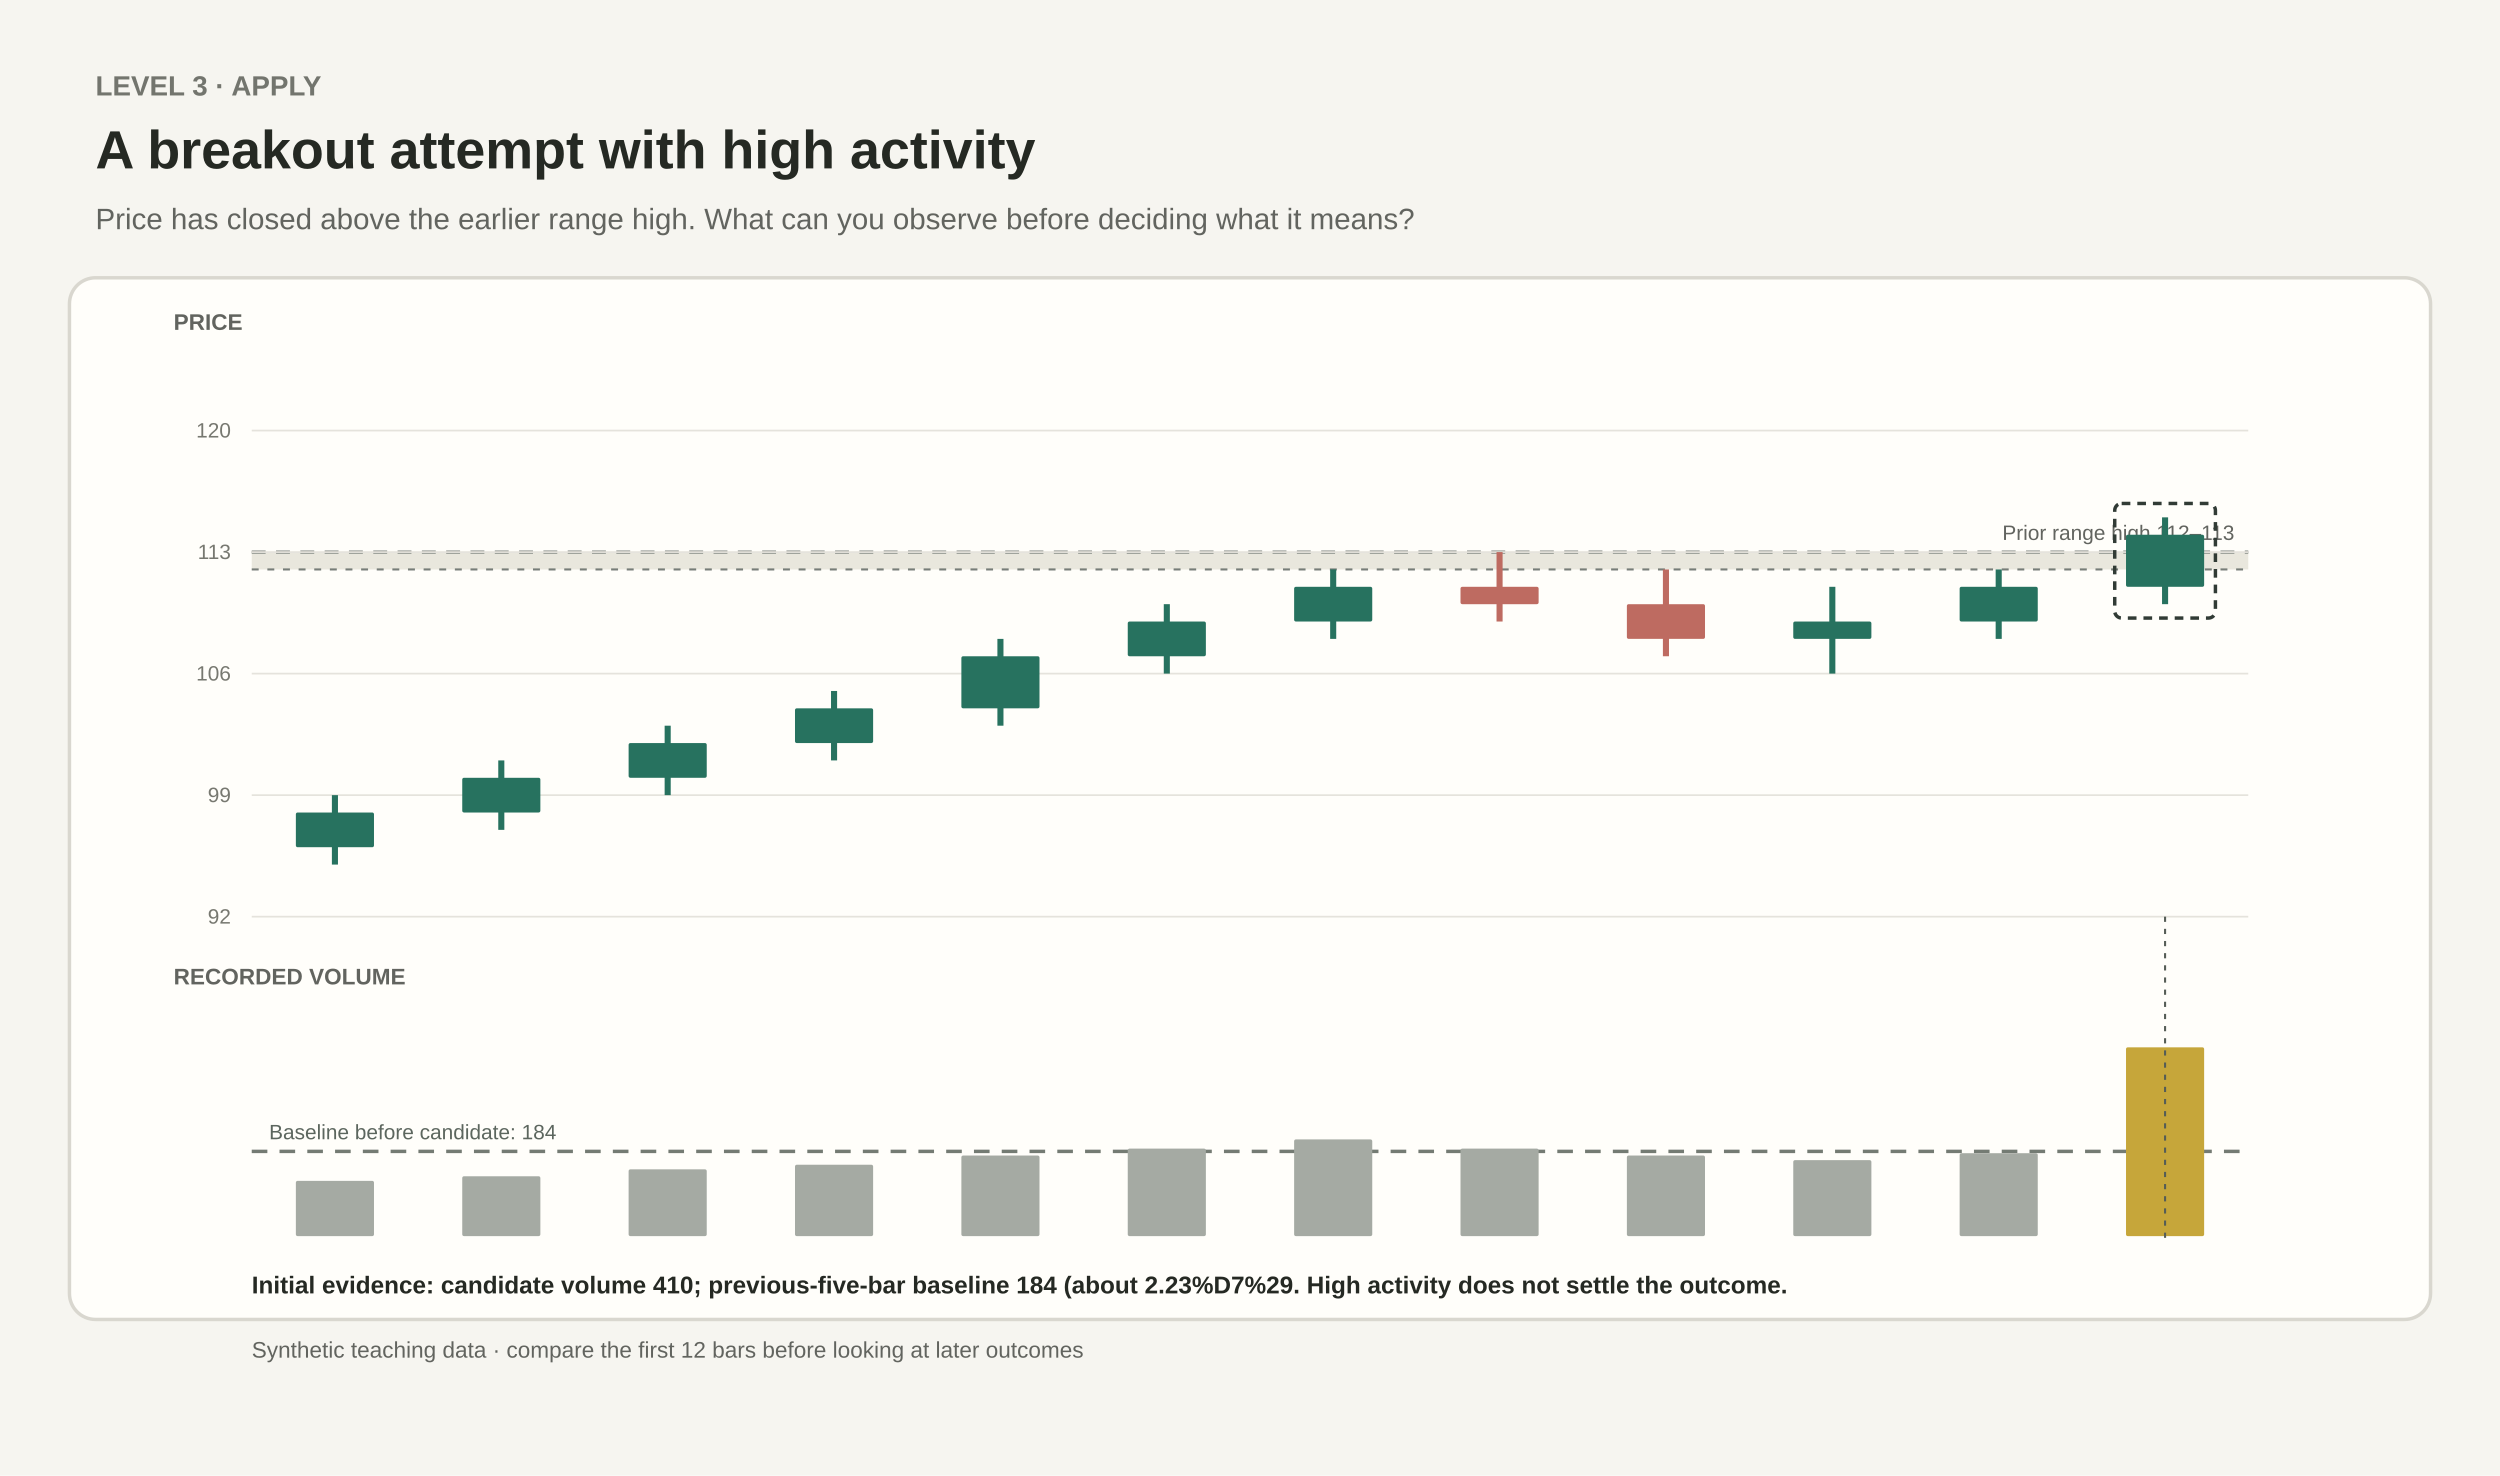
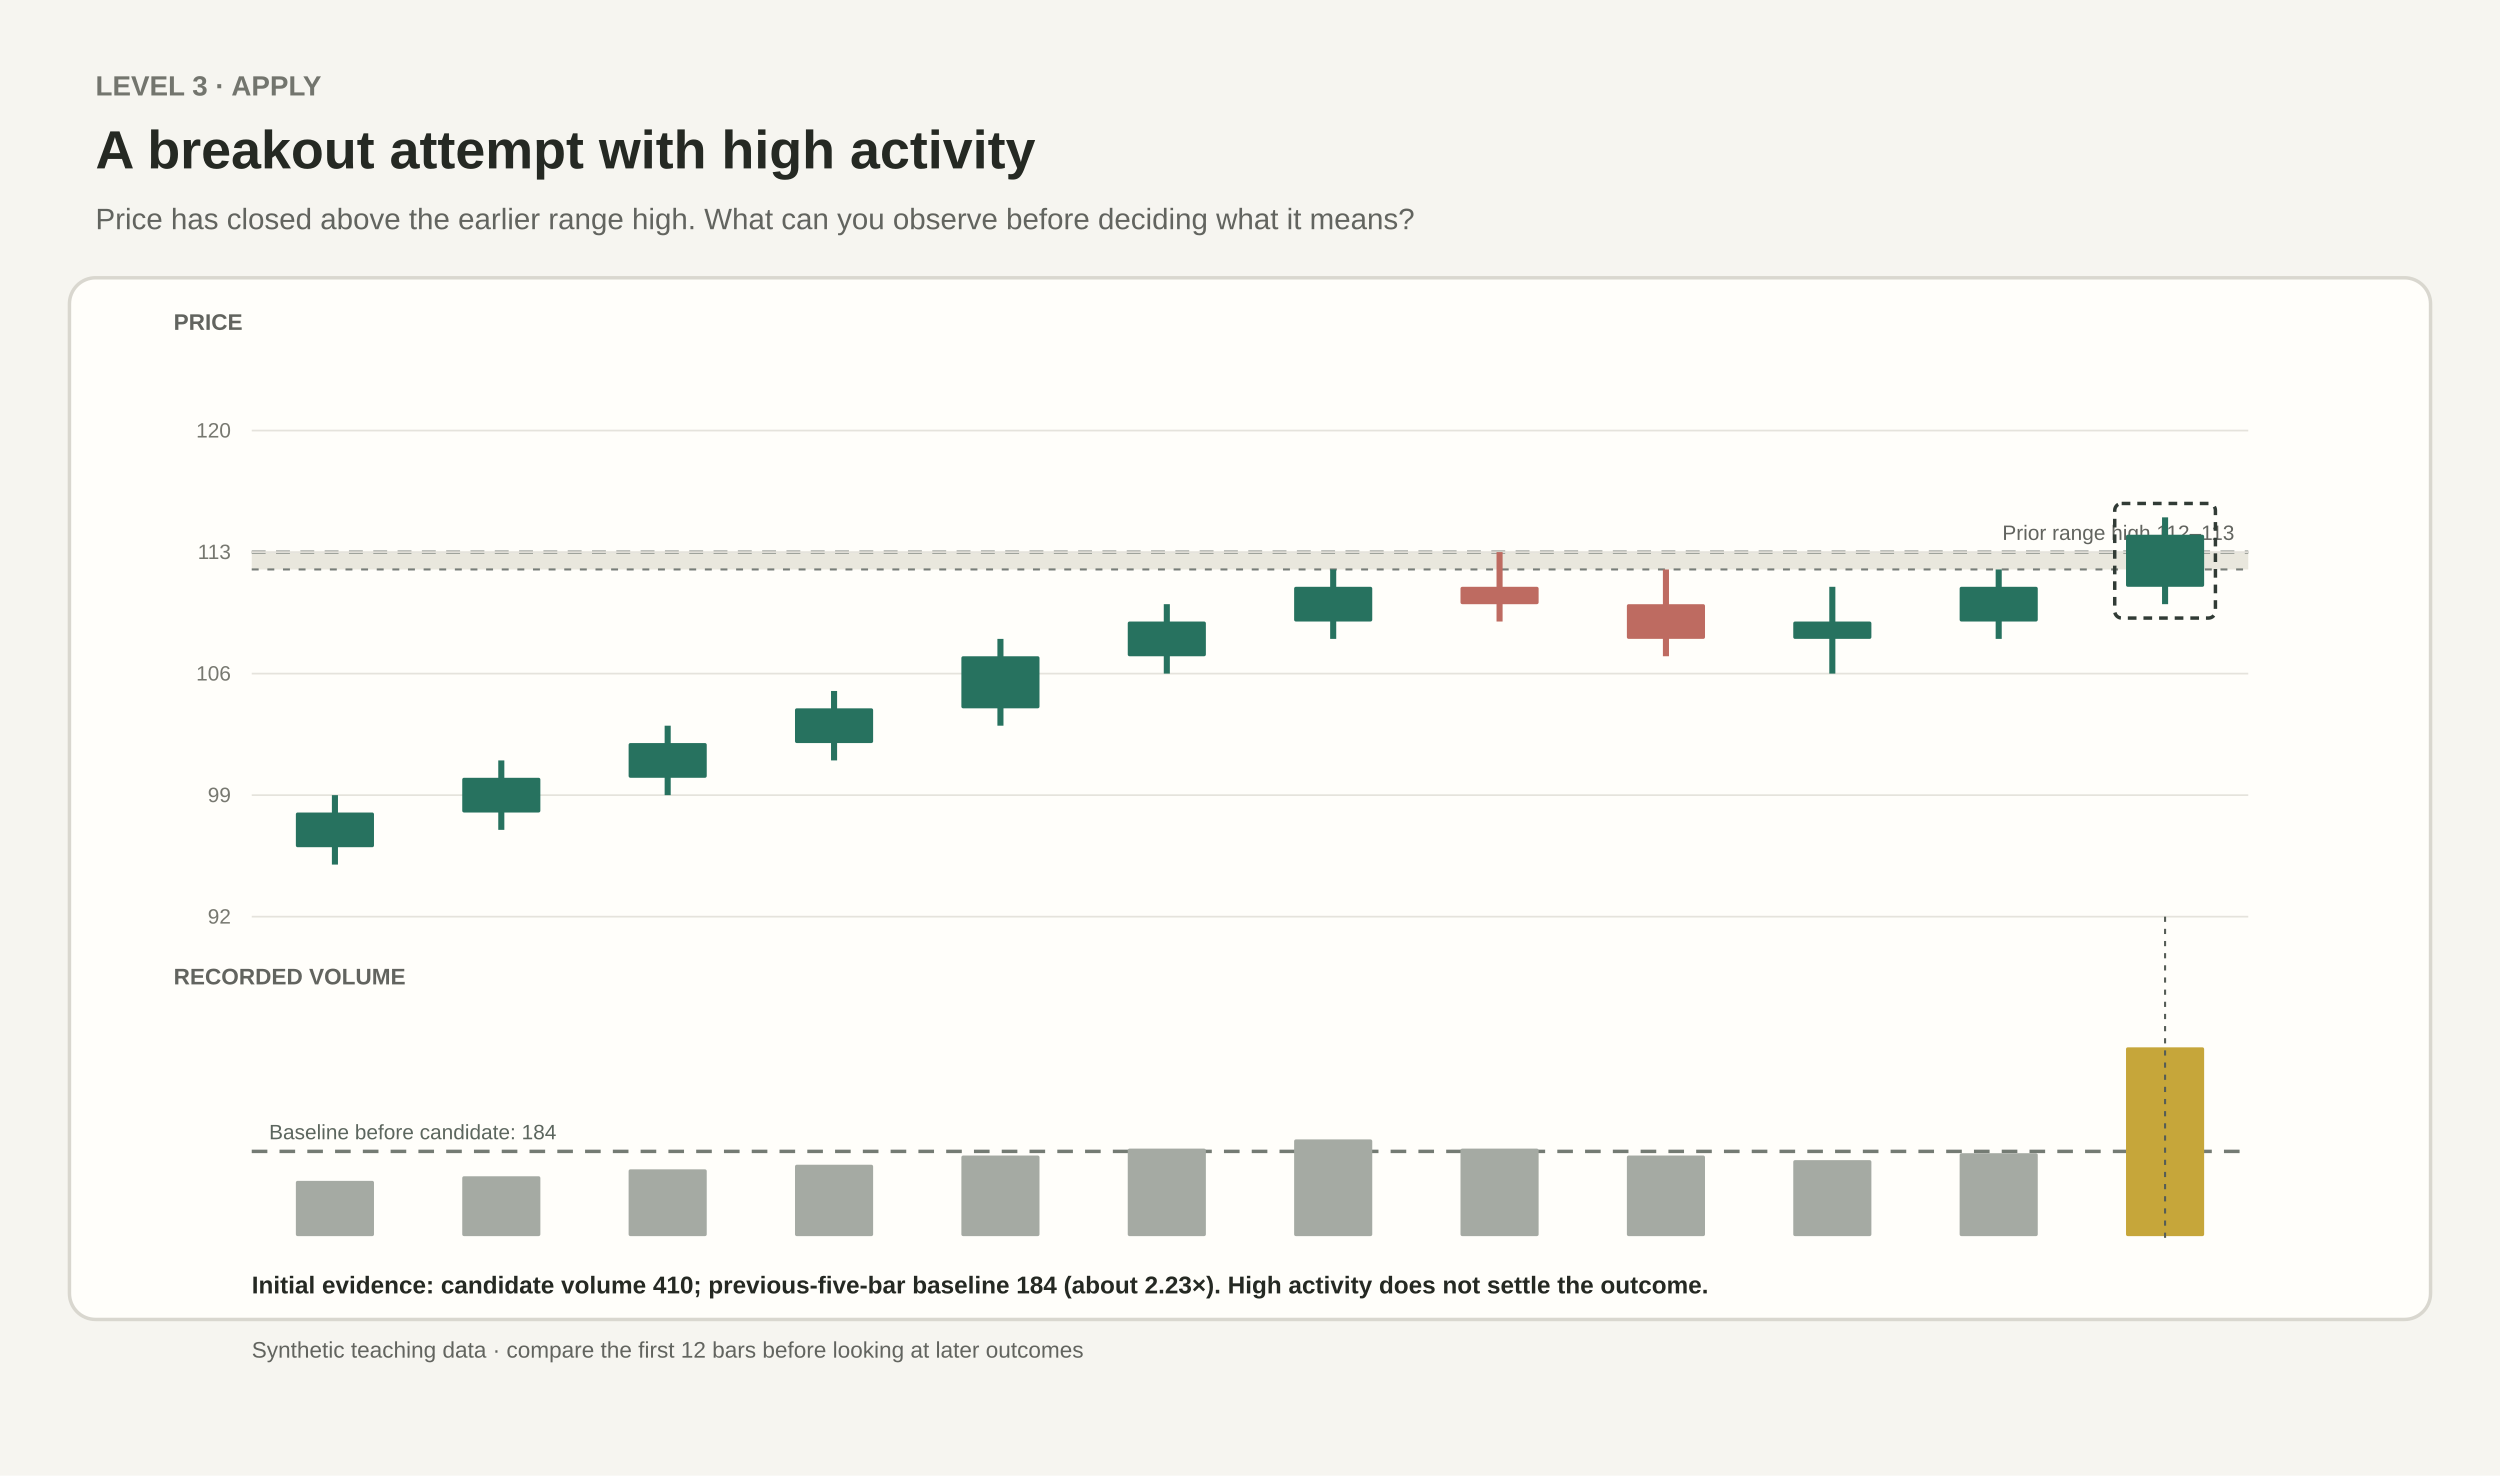
<svg xmlns="http://www.w3.org/2000/svg" width="1440" height="850" viewBox="0 0 1440 850" role="img" aria-labelledby="t d">
  <rect width="1440" height="850" fill="#f6f5f0" />
  <text x="55" y="55" font-family="Arial,Helvetica,sans-serif" font-size="16" font-weight="700" fill="#73756e">LEVEL 3 · APPLY</text>
  <text x="55" y="97" font-family="Arial,Helvetica,sans-serif" font-size="31" font-weight="700" fill="#252923">A breakout attempt with high activity</text>
  <text x="55" y="132" font-family="Arial,Helvetica,sans-serif" font-size="17" fill="#62645f">Price has closed above the earlier range high. What can you observe before deciding what it means?</text>
  <rect x="40" y="160" width="1360" height="600" rx="15" fill="#fffefa" stroke="#d9d7cf" stroke-width="2" />
  <text x="100" y="190" font-family="Arial,Helvetica,sans-serif" font-size="13" font-weight="700" fill="#62645f">PRICE</text>
  <rect x="145" y="318" width="1150" height="10" fill="#e9e7dc" opacity=".98" />
  <line x1="145" y1="318" x2="1295" y2="318" stroke="#777d78" stroke-width="1.8" stroke-dasharray="8 6" />
  <line x1="145" y1="328" x2="1295" y2="328" stroke="#777d78" stroke-width="1.2" stroke-dasharray="4 5" />
  <rect x="1125" y="297" width="168" height="18" fill="#fffefa" />
  <text x="1287" y="311" text-anchor="end" font-family="Arial,Helvetica,sans-serif" font-size="12" fill="#62645f">Prior range high 112–113</text>
  <line x1="145" y1="528" x2="1295" y2="528" stroke="#e5e3dc" />
  <text x="133" y="532" text-anchor="end" font-family="Arial,Helvetica,sans-serif" font-size="12" fill="#777870">92</text>
  <line x1="145" y1="458" x2="1295" y2="458" stroke="#e5e3dc" />
  <text x="133" y="462" text-anchor="end" font-family="Arial,Helvetica,sans-serif" font-size="12" fill="#777870">99</text>
  <line x1="145" y1="388" x2="1295" y2="388" stroke="#e5e3dc" />
  <text x="133" y="392" text-anchor="end" font-family="Arial,Helvetica,sans-serif" font-size="12" fill="#777870">106</text>
  <line x1="145" y1="318" x2="1295" y2="318" stroke="#e5e3dc" />
  <text x="133" y="322" text-anchor="end" font-family="Arial,Helvetica,sans-serif" font-size="12" fill="#777870">113</text>
  <line x1="145" y1="248" x2="1295" y2="248" stroke="#e5e3dc" />
  <text x="133" y="252" text-anchor="end" font-family="Arial,Helvetica,sans-serif" font-size="12" fill="#777870">120</text>
  <line x1="192.917" y1="458" x2="192.917" y2="498" stroke="#27725f" stroke-width="3.5" />
  <rect x="170.417" y="468" width="45" height="20" rx="1" fill="#27725f" />
  <line x1="288.75" y1="438" x2="288.75" y2="478" stroke="#27725f" stroke-width="3.5" />
  <rect x="266.25" y="448" width="45" height="20" rx="1" fill="#27725f" />
  <line x1="384.583" y1="418" x2="384.583" y2="458" stroke="#27725f" stroke-width="3.5" />
  <rect x="362.083" y="428" width="45" height="20" rx="1" fill="#27725f" />
  <line x1="480.417" y1="398" x2="480.417" y2="438" stroke="#27725f" stroke-width="3.5" />
  <rect x="457.917" y="408" width="45" height="20" rx="1" fill="#27725f" />
  <line x1="576.25" y1="368" x2="576.25" y2="418" stroke="#27725f" stroke-width="3.5" />
  <rect x="553.75" y="378" width="45" height="30" rx="1" fill="#27725f" />
  <line x1="672.083" y1="348" x2="672.083" y2="388" stroke="#27725f" stroke-width="3.5" />
  <rect x="649.583" y="358" width="45" height="20" rx="1" fill="#27725f" />
  <line x1="767.917" y1="328" x2="767.917" y2="368" stroke="#27725f" stroke-width="3.5" />
  <rect x="745.417" y="338" width="45" height="20" rx="1" fill="#27725f" />
  <line x1="863.75" y1="318" x2="863.75" y2="358" stroke="#be6b61" stroke-width="3.5" />
  <rect x="841.25" y="338" width="45" height="10" rx="1" fill="#be6b61" />
  <line x1="959.583" y1="328" x2="959.583" y2="378" stroke="#be6b61" stroke-width="3.5" />
  <rect x="937.083" y="348" width="45" height="20" rx="1" fill="#be6b61" />
  <line x1="1055.417" y1="338" x2="1055.417" y2="388" stroke="#27725f" stroke-width="3.5" />
  <rect x="1032.917" y="358" width="45" height="10" rx="1" fill="#27725f" />
  <line x1="1151.25" y1="328" x2="1151.25" y2="368" stroke="#27725f" stroke-width="3.5" />
  <rect x="1128.75" y="338" width="45" height="20" rx="1" fill="#27725f" />
  <rect x="1218.083" y="290" width="58" height="66" rx="4" fill="none" stroke="#313b35" stroke-width="2" stroke-dasharray="5 4" />
  <line x1="1247.083" y1="298" x2="1247.083" y2="348" stroke="#27725f" stroke-width="3.5" />
  <rect x="1224.583" y="308" width="45" height="30" rx="1" fill="#27725f" />
  <text x="100" y="567" font-family="Arial,Helvetica,sans-serif" font-size="13" font-weight="700" fill="#62645f">RECORDED VOLUME</text>
  <line x1="145" y1="663.2" x2="1295" y2="663.2" stroke="#747b73" stroke-width="2" stroke-dasharray="9 7" />
  <rect x="151" y="643.2" width="285" height="17" fill="#fffefa" />
  <text x="155" y="656.2" font-family="Arial,Helvetica,sans-serif" font-size="12" fill="#5c665e">Baseline before candidate: 184</text>
  <rect x="170.417" y="680.174" width="45" height="31.826" rx="1" fill="#a5aaa3" />
  <rect x="266.25" y="677.522" width="45" height="34.478" rx="1" fill="#a5aaa3" />
  <rect x="362.083" y="673.543" width="45" height="38.457" rx="1" fill="#a5aaa3" />
  <rect x="457.917" y="670.891" width="45" height="41.109" rx="1" fill="#a5aaa3" />
  <rect x="553.75" y="665.587" width="45" height="46.413" rx="1" fill="#a5aaa3" />
  <rect x="649.583" y="661.609" width="45" height="50.391" rx="1" fill="#a5aaa3" />
  <rect x="745.417" y="656.304" width="45" height="55.696" rx="1" fill="#a5aaa3" />
  <rect x="841.25" y="661.609" width="45" height="50.391" rx="1" fill="#a5aaa3" />
  <rect x="937.083" y="665.587" width="45" height="46.413" rx="1" fill="#a5aaa3" />
  <rect x="1032.917" y="668.239" width="45" height="43.761" rx="1" fill="#a5aaa3" />
  <rect x="1128.75" y="664.261" width="45" height="47.739" rx="1" fill="#a5aaa3" />
  <rect x="1224.583" y="603.261" width="45" height="108.739" rx="1" fill="#c6a63a" />
  <line x1="1247.083" y1="528" x2="1247.083" y2="716" stroke="#555d56" stroke-width="1.2" stroke-dasharray="3 4" />
-   <text x="145" y="745" font-family="Arial,Helvetica,sans-serif" font-size="14" font-weight="700" fill="#252923">Initial evidence: candidate volume 410; previous-five-bar baseline 184 (about 2.23%D7%29. High activity does not settle the outcome.</text>
+   <text x="145" y="745" font-family="Arial,Helvetica,sans-serif" font-size="14" font-weight="700" fill="#252923">Initial evidence: candidate volume 410; previous-five-bar baseline 184 (about 2.23×). High activity does not settle the outcome.</text>
  <text x="145" y="782" font-family="Arial,Helvetica,sans-serif" font-size="13" fill="#62645f">Synthetic teaching data · compare the first 12 bars before looking at later outcomes</text>
</svg>
